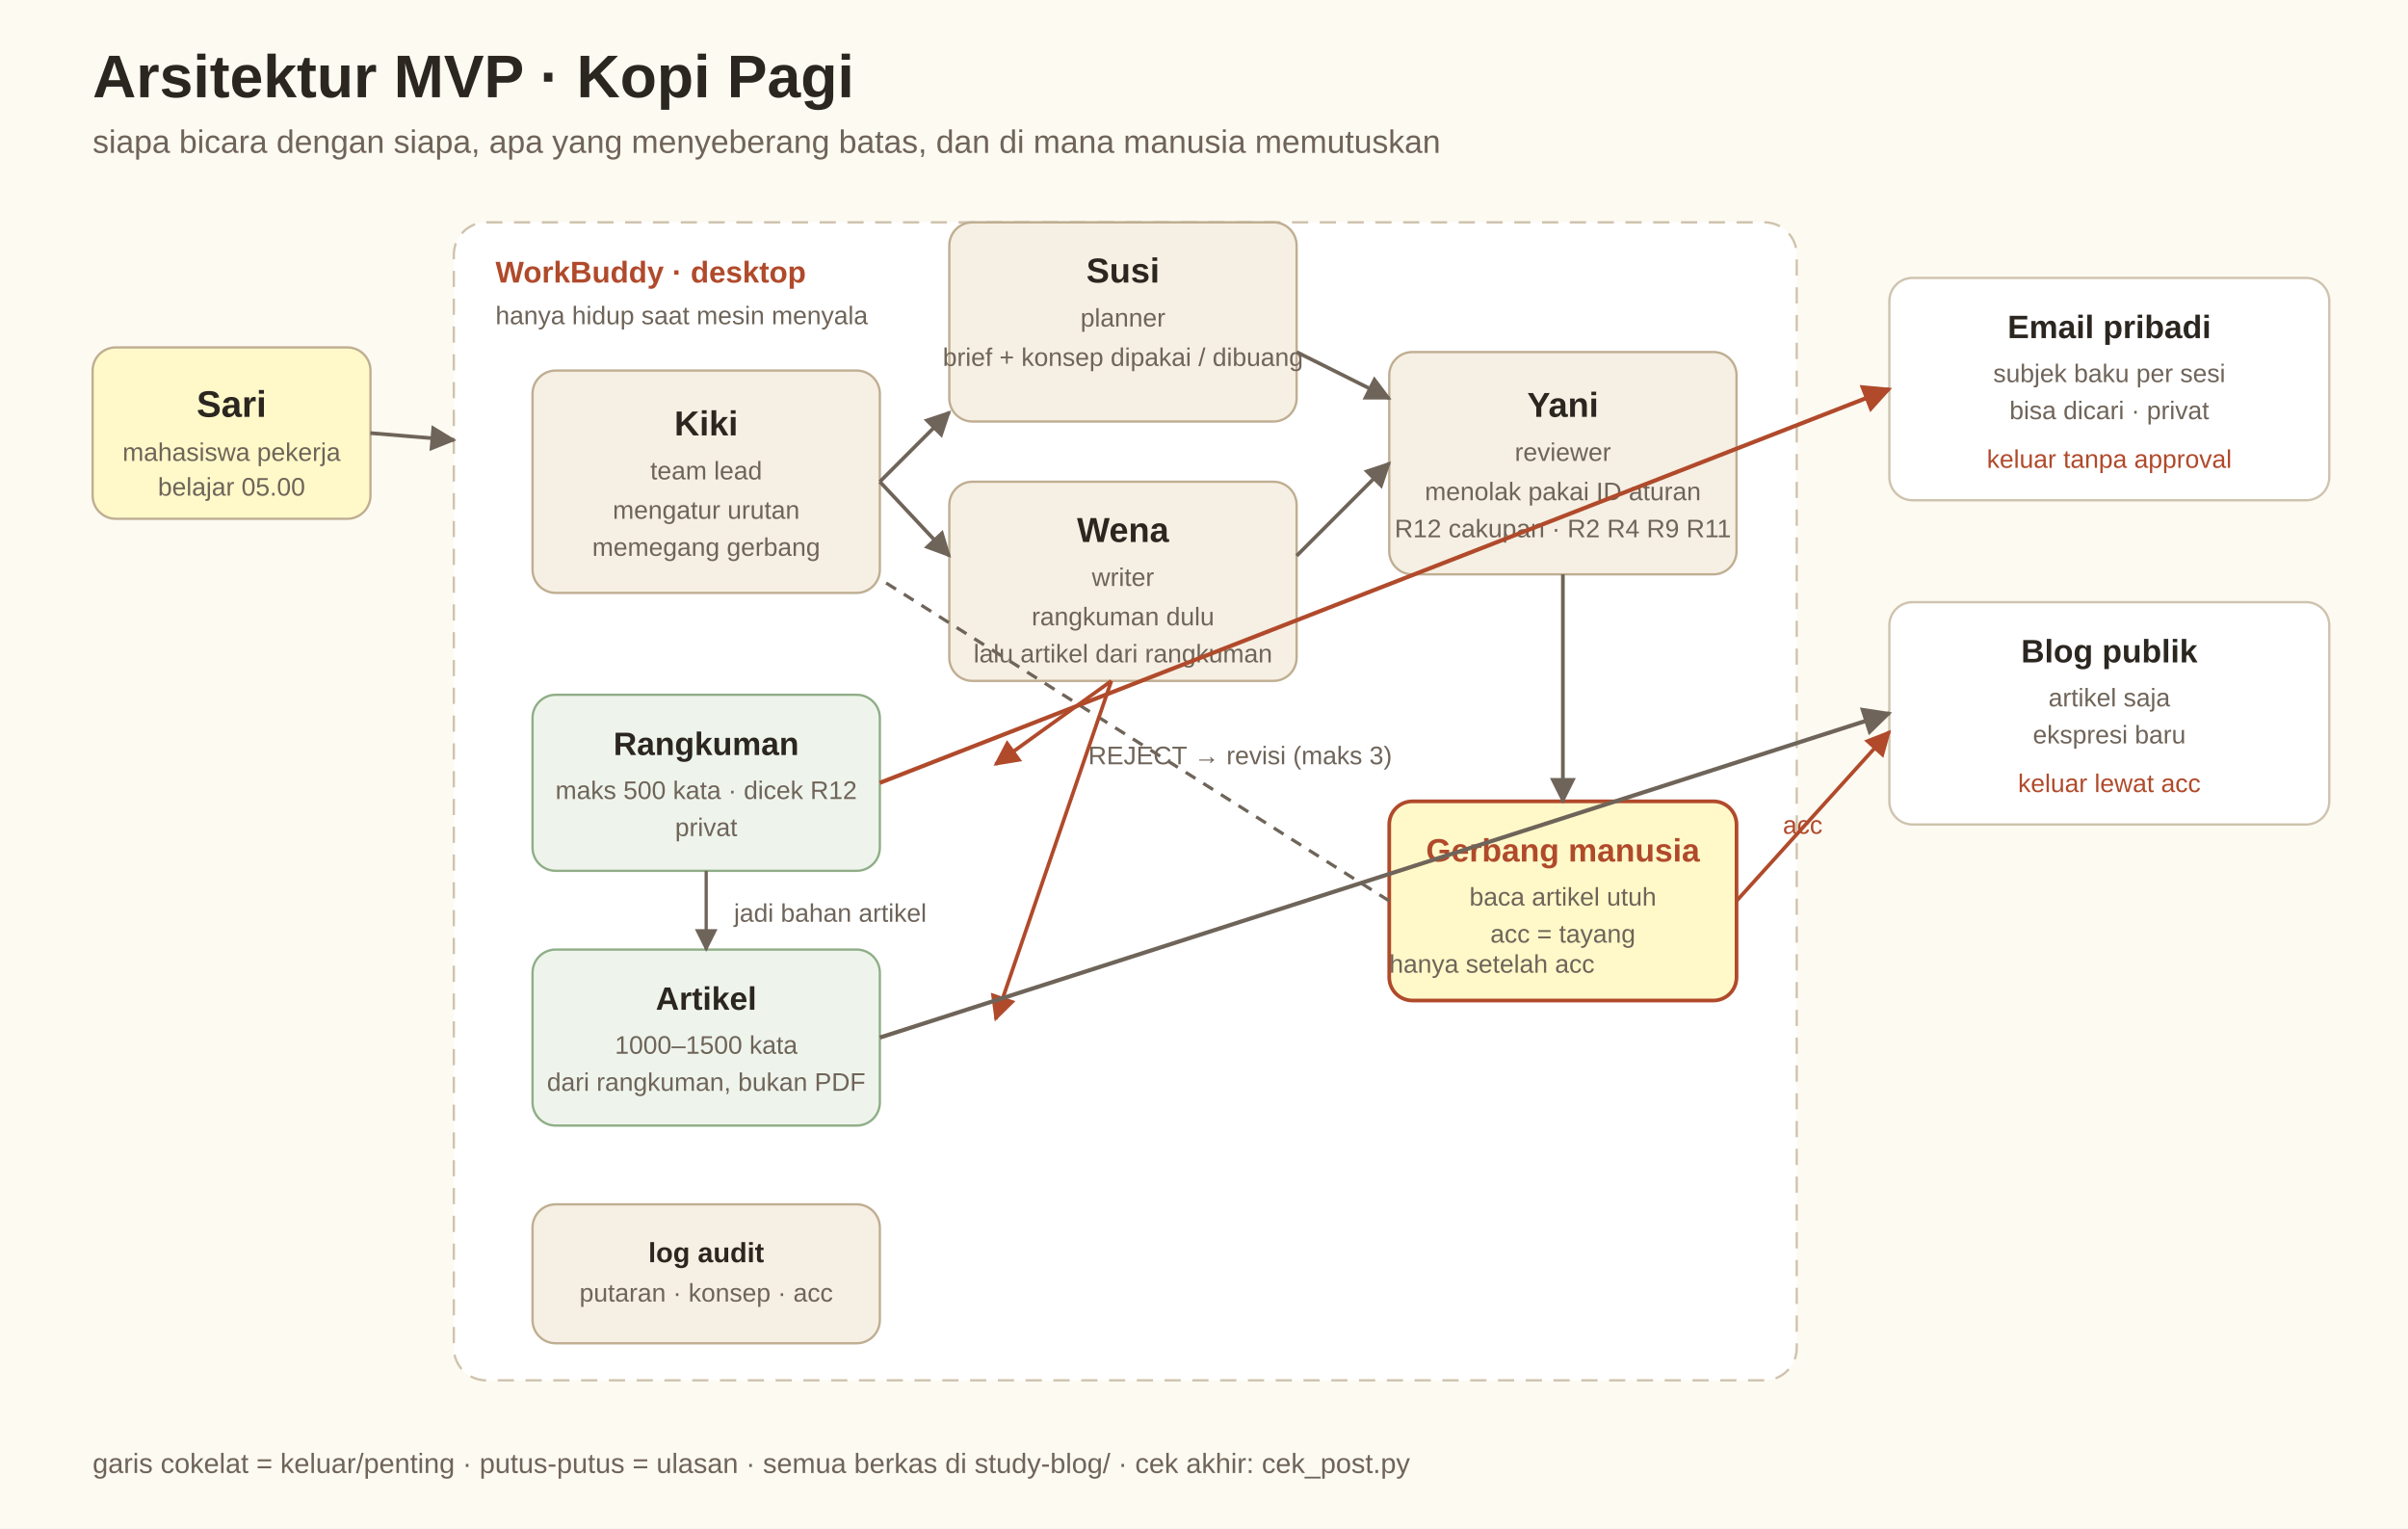
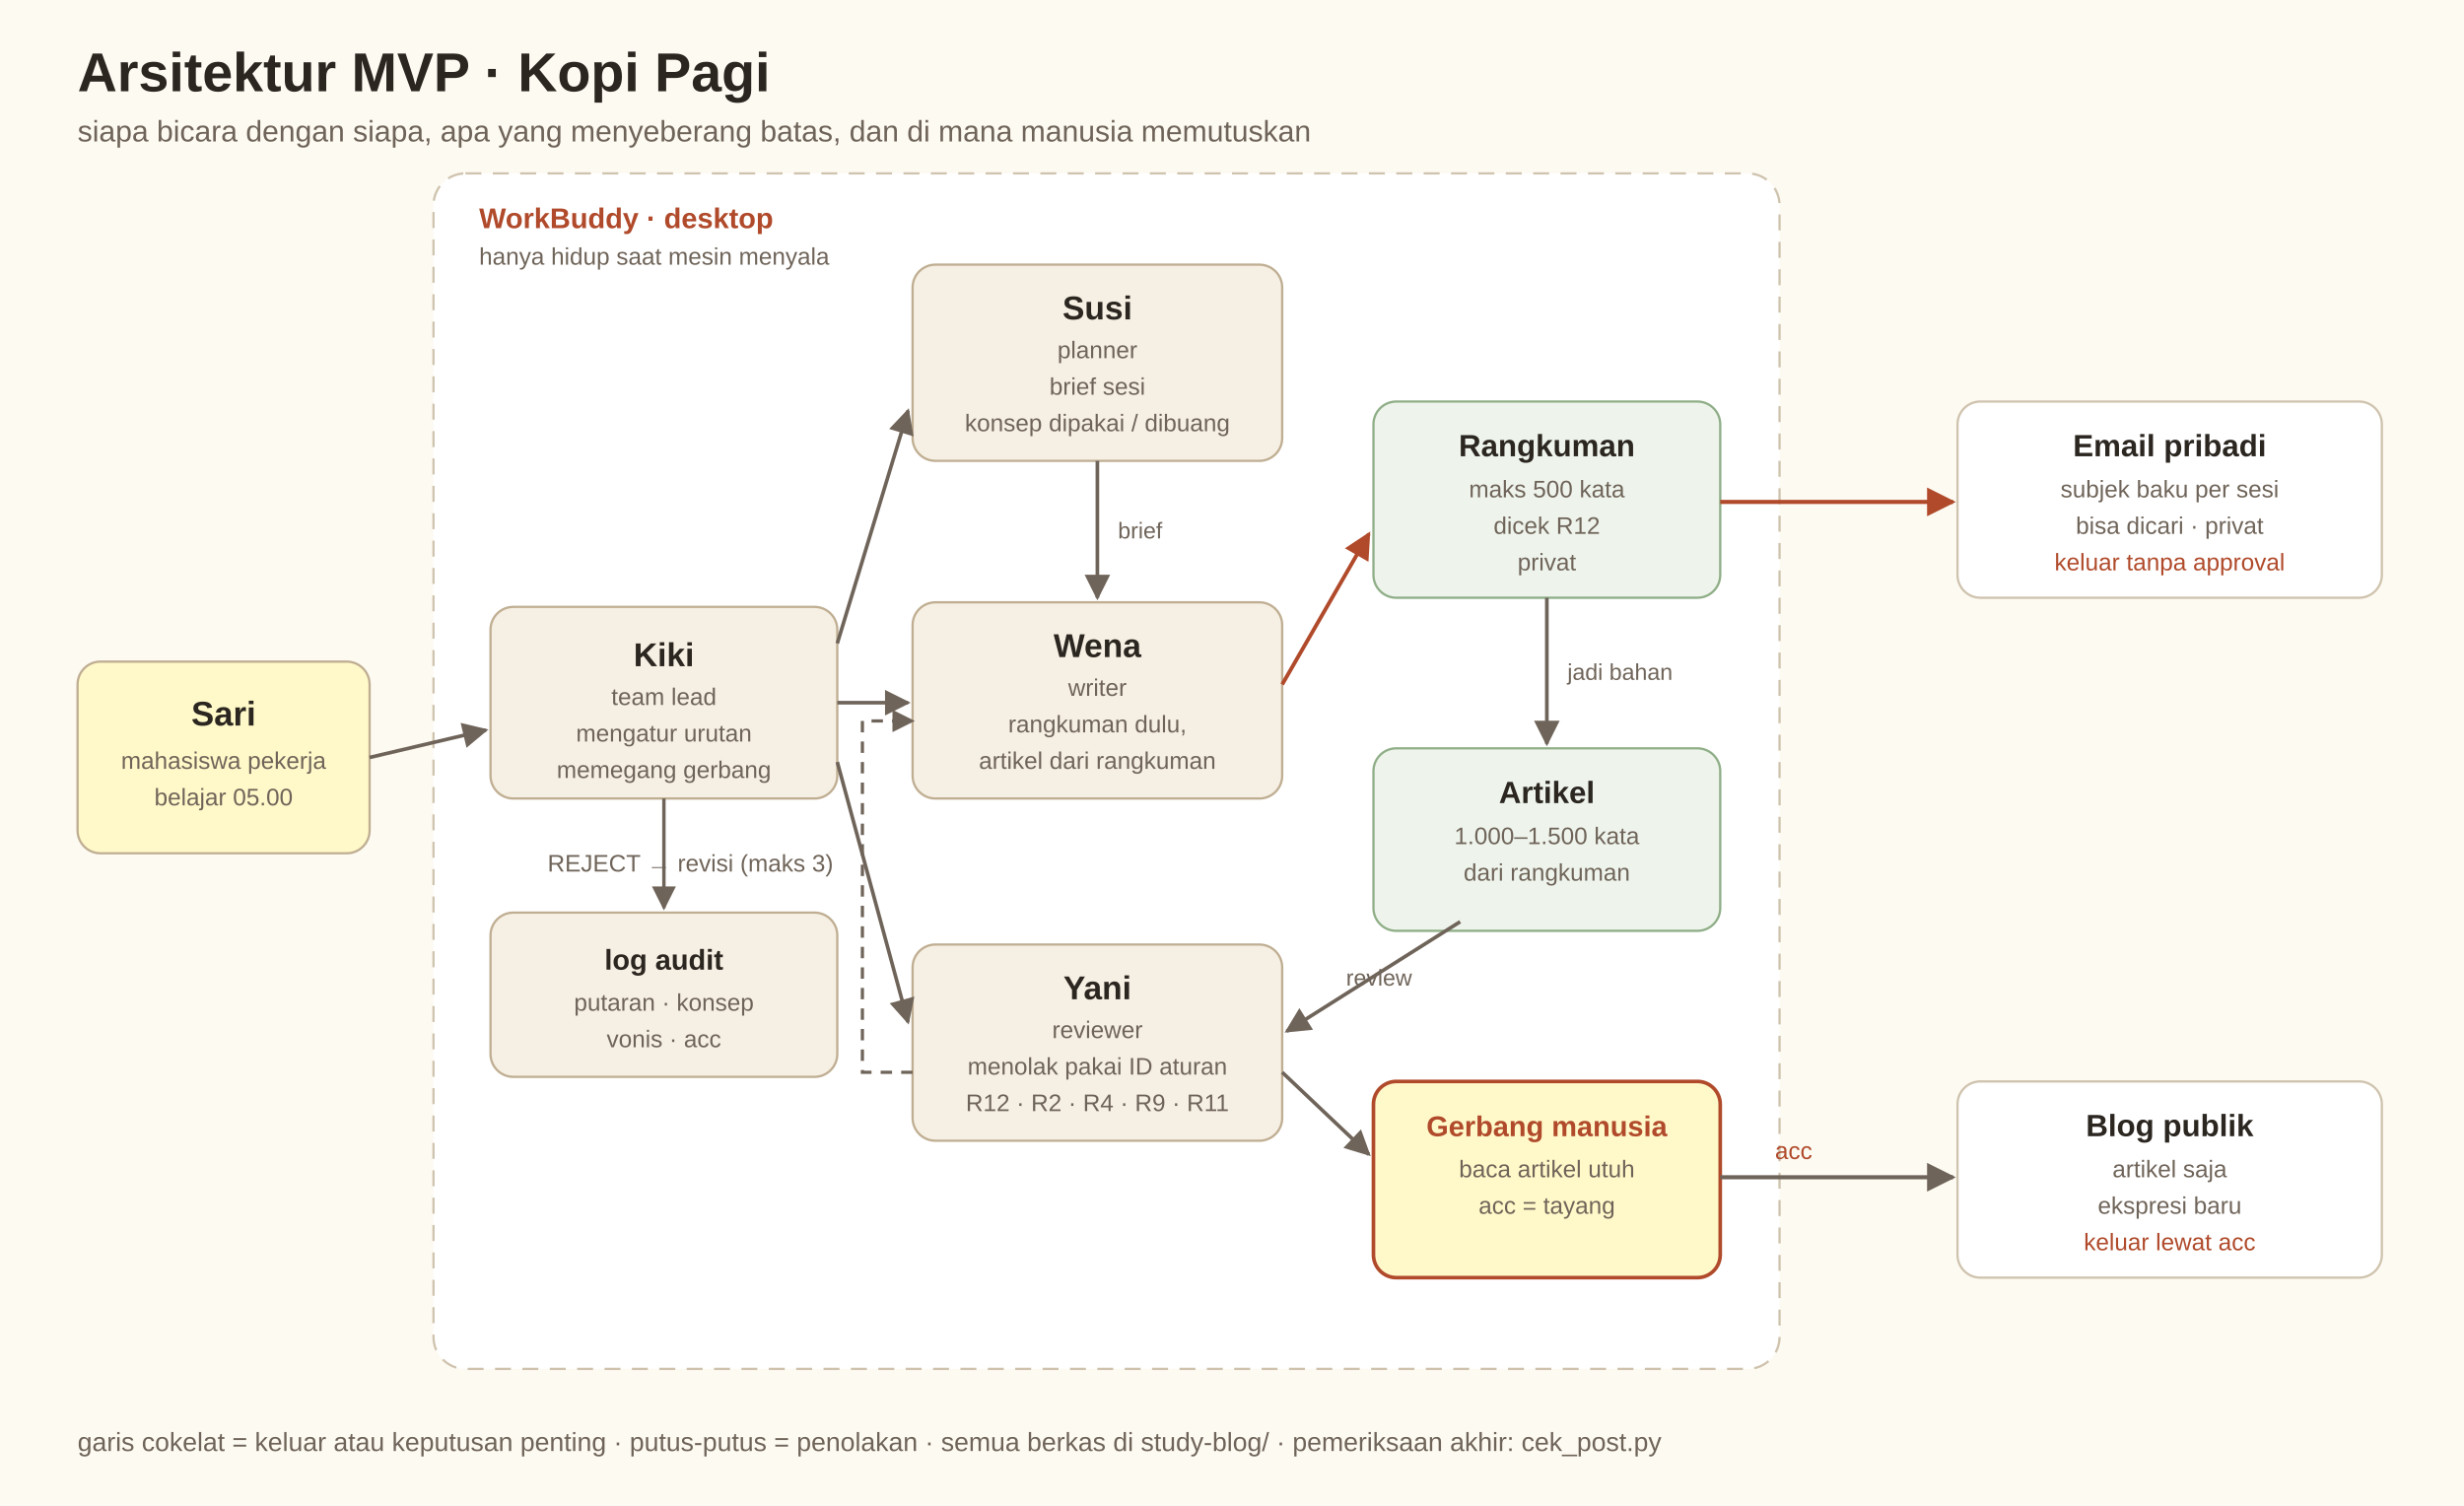
- <svg xmlns="http://www.w3.org/2000/svg" width="1040" height="660" viewBox="0 0 1040 660" font-family="Nunito, Segoe UI, Arial, sans-serif">
+ <svg xmlns="http://www.w3.org/2000/svg" width="1080" height="660" viewBox="0 0 1080 660" font-family="Nunito, Segoe UI, Arial, sans-serif">
  <defs>
    <marker id="a" viewBox="0 0 10 10" refX="9" refY="5" markerWidth="7" markerHeight="7" orient="auto-start-reverse">
      <path d="M0,0 L10,5 L0,10 z" fill="#6f6459" />
    </marker>
    <marker id="ap" viewBox="0 0 10 10" refX="9" refY="5" markerWidth="7" markerHeight="7" orient="auto-start-reverse">
      <path d="M0,0 L10,5 L0,10 z" fill="#b04a2b" />
    </marker>
  </defs>
-   <rect width="1040" height="660" fill="#fdfaf2" />
-   <text x="40" y="42" font-size="26" font-weight="700" fill="#2b2620">Arsitektur MVP · Kopi Pagi</text>
-   <text x="40" y="66" font-size="14" fill="#6f6459">siapa bicara dengan siapa, apa yang menyeberang batas, dan di mana manusia memutuskan</text>
-   <rect x="40" y="150" width="120" height="74" rx="10" fill="#fff9c9" stroke="#bfae92" />
-   <text x="100" y="180" font-size="16" font-weight="700" text-anchor="middle" fill="#2b2620">Sari</text>
-   <text x="100" y="199" font-size="11" text-anchor="middle" fill="#6f6459">mahasiswa pekerja</text>
-   <text x="100" y="214" font-size="11" text-anchor="middle" fill="#6f6459">belajar 05.00</text>
-   <rect x="196" y="96" width="580" height="500" rx="14" fill="#ffffff" stroke="#cfc3ae" stroke-dasharray="7 5" />
-   <text x="214" y="122" font-size="13" font-weight="700" fill="#b04a2b">WorkBuddy · desktop</text>
-   <text x="214" y="140" font-size="11" fill="#6f6459">hanya hidup saat mesin menyala</text>
-   <rect x="230" y="160" width="150" height="96" rx="10" fill="#f6efe3" stroke="#bfae92" />
-   <text x="305" y="188" font-size="15" font-weight="700" text-anchor="middle" fill="#2b2620">Kiki</text>
-   <text x="305" y="207" font-size="11" text-anchor="middle" fill="#6f6459">team lead</text>
-   <text x="305" y="224" font-size="11" text-anchor="middle" fill="#6f6459">mengatur urutan</text>
-   <text x="305" y="240" font-size="11" text-anchor="middle" fill="#6f6459">memegang gerbang</text>
-   <rect x="410" y="96" width="150" height="86" rx="10" fill="#f6efe3" stroke="#bfae92" />
-   <text x="485" y="122" font-size="15" font-weight="700" text-anchor="middle" fill="#2b2620">Susi</text>
-   <text x="485" y="141" font-size="11" text-anchor="middle" fill="#6f6459">planner</text>
-   <text x="485" y="158" font-size="11" text-anchor="middle" fill="#6f6459">brief + konsep dipakai / dibuang</text>
-   <rect x="410" y="208" width="150" height="86" rx="10" fill="#f6efe3" stroke="#bfae92" />
-   <text x="485" y="234" font-size="15" font-weight="700" text-anchor="middle" fill="#2b2620">Wena</text>
-   <text x="485" y="253" font-size="11" text-anchor="middle" fill="#6f6459">writer</text>
-   <text x="485" y="270" font-size="11" text-anchor="middle" fill="#6f6459">rangkuman dulu</text>
-   <text x="485" y="286" font-size="11" text-anchor="middle" fill="#6f6459">lalu artikel dari rangkuman</text>
-   <rect x="600" y="152" width="150" height="96" rx="10" fill="#f6efe3" stroke="#bfae92" />
-   <text x="675" y="180" font-size="15" font-weight="700" text-anchor="middle" fill="#2b2620">Yani</text>
-   <text x="675" y="199" font-size="11" text-anchor="middle" fill="#6f6459">reviewer</text>
-   <text x="675" y="216" font-size="11" text-anchor="middle" fill="#6f6459">menolak pakai ID aturan</text>
-   <text x="675" y="232" font-size="11" text-anchor="middle" fill="#6f6459">R12 cakupan · R2 R4 R9 R11</text>
-   <rect x="600" y="346" width="150" height="86" rx="10" fill="#fff9c9" stroke="#b04a2b" stroke-width="1.6" />
-   <text x="675" y="372" font-size="14" font-weight="700" text-anchor="middle" fill="#b04a2b">Gerbang manusia</text>
-   <text x="675" y="391" font-size="11" text-anchor="middle" fill="#6f6459">baca artikel utuh</text>
-   <text x="675" y="407" font-size="11" text-anchor="middle" fill="#6f6459">acc = tayang</text>
-   <path d="M380 208 L410 178" stroke="#6f6459" stroke-width="1.6" fill="none" marker-end="url(#a)" />
-   <path d="M380 208 L410 240" stroke="#6f6459" stroke-width="1.6" fill="none" marker-end="url(#a)" />
-   <path d="M560 152 L600 172" stroke="#6f6459" stroke-width="1.6" fill="none" marker-end="url(#a)" />
-   <path d="M560 240 L600 200" stroke="#6f6459" stroke-width="1.6" fill="none" marker-end="url(#a)" />
-   <path d="M675 248 L675 346" stroke="#6f6459" stroke-width="1.6" fill="none" marker-end="url(#a)" />
-   <path d="M600 389 L380 250" stroke="#6f6459" stroke-width="1.4" fill="none" stroke-dasharray="5 4" />
-   <text x="470" y="330" font-size="11" fill="#6f6459">REJECT → revisi (maks 3)</text>
-   <rect x="230" y="300" width="150" height="76" rx="10" fill="#eef4ec" stroke="#8fae87" />
-   <text x="305" y="326" font-size="14" font-weight="700" text-anchor="middle" fill="#2b2620">Rangkuman</text>
-   <text x="305" y="345" font-size="11" text-anchor="middle" fill="#6f6459">maks 500 kata · dicek R12</text>
-   <text x="305" y="361" font-size="11" text-anchor="middle" fill="#6f6459">privat</text>
-   <rect x="230" y="410" width="150" height="76" rx="10" fill="#eef4ec" stroke="#8fae87" />
-   <text x="305" y="436" font-size="14" font-weight="700" text-anchor="middle" fill="#2b2620">Artikel</text>
-   <text x="305" y="455" font-size="11" text-anchor="middle" fill="#6f6459">1000–1500 kata</text>
-   <text x="305" y="471" font-size="11" text-anchor="middle" fill="#6f6459">dari rangkuman, bukan PDF</text>
-   <rect x="230" y="520" width="150" height="60" rx="10" fill="#f6efe3" stroke="#bfae92" />
-   <text x="305" y="545" font-size="12" font-weight="700" text-anchor="middle" fill="#2b2620">log audit</text>
-   <text x="305" y="562" font-size="11" text-anchor="middle" fill="#6f6459">putaran · konsep · acc</text>
-   <path d="M480 294 L430 330" stroke="#b04a2b" stroke-width="1.6" fill="none" marker-end="url(#ap)" />
-   <path d="M480 294 L430 440" stroke="#b04a2b" stroke-width="1.6" fill="none" marker-end="url(#ap)" />
-   <path d="M305 376 L305 410" stroke="#6f6459" stroke-width="1.4" fill="none" marker-end="url(#a)" />
-   <text x="317" y="398" font-size="11" fill="#6f6459">jadi bahan artikel</text>
-   <rect x="816" y="120" width="190" height="96" rx="10" fill="#fff" stroke="#cfc3ae" />
-   <text x="911" y="146" font-size="14" font-weight="700" text-anchor="middle" fill="#2b2620">Email pribadi</text>
-   <text x="911" y="165" font-size="11" text-anchor="middle" fill="#6f6459">subjek baku per sesi</text>
-   <text x="911" y="181" font-size="11" text-anchor="middle" fill="#6f6459">bisa dicari · privat</text>
-   <text x="911" y="202" font-size="11" text-anchor="middle" fill="#b04a2b">keluar tanpa approval</text>
-   <rect x="816" y="260" width="190" height="96" rx="10" fill="#fff" stroke="#cfc3ae" />
-   <text x="911" y="286" font-size="14" font-weight="700" text-anchor="middle" fill="#2b2620">Blog publik</text>
-   <text x="911" y="305" font-size="11" text-anchor="middle" fill="#6f6459">artikel saja</text>
-   <text x="911" y="321" font-size="11" text-anchor="middle" fill="#6f6459">ekspresi baru</text>
-   <text x="911" y="342" font-size="11" text-anchor="middle" fill="#b04a2b">keluar lewat acc</text>
-   <path d="M380 338 L816 168" stroke="#b04a2b" stroke-width="1.8" fill="none" marker-end="url(#ap)" />
-   <path d="M380 448 L816 308" stroke="#6f6459" stroke-width="1.8" fill="none" marker-end="url(#a)" />
-   <text x="600" y="420" font-size="11" fill="#6f6459">hanya setelah acc</text>
-   <path d="M160 187 L196 190" stroke="#6f6459" stroke-width="1.6" fill="none" marker-end="url(#a)" />
-   <path d="M750 389 L816 316" stroke="#b04a2b" stroke-width="1.6" fill="none" marker-end="url(#ap)" />
-   <text x="770" y="360" font-size="11" fill="#b04a2b">acc</text>
-   <text x="40" y="636" font-size="12" fill="#6f6459">garis cokelat = keluar/penting · putus-putus = ulasan · semua berkas di study-blog/ · cek akhir: cek_post.py</text>
+   <rect width="1080" height="660" fill="#fdfaf2" />
+   <text x="34" y="40" font-size="24" font-weight="700" fill="#2b2620">Arsitektur MVP · Kopi Pagi</text>
+   <text x="34" y="62" font-size="13" fill="#6f6459">siapa bicara dengan siapa, apa yang menyeberang batas, dan di mana manusia memutuskan</text>
+   <rect x="34" y="290" width="128" height="84" rx="10" fill="#fff9c9" stroke="#bfae92" />
+   <text x="98" y="318" font-size="15" font-weight="700" text-anchor="middle" fill="#2b2620">Sari</text>
+   <text x="98" y="337" font-size="10.5" text-anchor="middle" fill="#6f6459">mahasiswa pekerja</text>
+   <text x="98" y="353" font-size="10.5" text-anchor="middle" fill="#6f6459">belajar 05.00</text>
+   <rect x="190" y="76" width="590" height="524" rx="14" fill="#ffffff" stroke="#cfc3ae" stroke-dasharray="7 5" />
+   <text x="210" y="100" font-size="12.5" font-weight="700" fill="#b04a2b">WorkBuddy · desktop</text>
+   <text x="210" y="116" font-size="10.5" fill="#6f6459">hanya hidup saat mesin menyala</text>
+   <rect x="215" y="266" width="152" height="84" rx="10" fill="#f6efe3" stroke="#bfae92" />
+   <text x="291" y="292" font-size="14.5" font-weight="700" text-anchor="middle" fill="#2b2620">Kiki</text>
+   <text x="291" y="309" font-size="10.5" text-anchor="middle" fill="#6f6459">team lead</text>
+   <text x="291" y="325" font-size="10.5" text-anchor="middle" fill="#6f6459">mengatur urutan</text>
+   <text x="291" y="341" font-size="10.5" text-anchor="middle" fill="#6f6459">memegang gerbang</text>
+   <rect x="215" y="400" width="152" height="72" rx="10" fill="#f6efe3" stroke="#bfae92" />
+   <text x="291" y="425" font-size="12.5" font-weight="700" text-anchor="middle" fill="#2b2620">log audit</text>
+   <text x="291" y="443" font-size="10.5" text-anchor="middle" fill="#6f6459">putaran · konsep</text>
+   <text x="291" y="459" font-size="10.5" text-anchor="middle" fill="#6f6459">vonis · acc</text>
+   <rect x="400" y="116" width="162" height="86" rx="10" fill="#f6efe3" stroke="#bfae92" />
+   <text x="481" y="140" font-size="14.5" font-weight="700" text-anchor="middle" fill="#2b2620">Susi</text>
+   <text x="481" y="157" font-size="10.5" text-anchor="middle" fill="#6f6459">planner</text>
+   <text x="481" y="173" font-size="10.5" text-anchor="middle" fill="#6f6459">brief sesi</text>
+   <text x="481" y="189" font-size="10.5" text-anchor="middle" fill="#6f6459">konsep dipakai / dibuang</text>
+   <rect x="400" y="264" width="162" height="86" rx="10" fill="#f6efe3" stroke="#bfae92" />
+   <text x="481" y="288" font-size="14.5" font-weight="700" text-anchor="middle" fill="#2b2620">Wena</text>
+   <text x="481" y="305" font-size="10.5" text-anchor="middle" fill="#6f6459">writer</text>
+   <text x="481" y="321" font-size="10.5" text-anchor="middle" fill="#6f6459">rangkuman dulu,</text>
+   <text x="481" y="337" font-size="10.5" text-anchor="middle" fill="#6f6459">artikel dari rangkuman</text>
+   <rect x="400" y="414" width="162" height="86" rx="10" fill="#f6efe3" stroke="#bfae92" />
+   <text x="481" y="438" font-size="14.5" font-weight="700" text-anchor="middle" fill="#2b2620">Yani</text>
+   <text x="481" y="455" font-size="10.5" text-anchor="middle" fill="#6f6459">reviewer</text>
+   <text x="481" y="471" font-size="10.5" text-anchor="middle" fill="#6f6459">menolak pakai ID aturan</text>
+   <text x="481" y="487" font-size="10.5" text-anchor="middle" fill="#6f6459">R12 · R2 · R4 · R9 · R11</text>
+   <rect x="602" y="176" width="152" height="86" rx="10" fill="#eef4ec" stroke="#8fae87" />
+   <text x="678" y="200" font-size="13.5" font-weight="700" text-anchor="middle" fill="#2b2620">Rangkuman</text>
+   <text x="678" y="218" font-size="10.5" text-anchor="middle" fill="#6f6459">maks 500 kata</text>
+   <text x="678" y="234" font-size="10.5" text-anchor="middle" fill="#6f6459">dicek R12</text>
+   <text x="678" y="250" font-size="10.5" text-anchor="middle" fill="#6f6459">privat</text>
+   <rect x="602" y="328" width="152" height="80" rx="10" fill="#eef4ec" stroke="#8fae87" />
+   <text x="678" y="352" font-size="13.5" font-weight="700" text-anchor="middle" fill="#2b2620">Artikel</text>
+   <text x="678" y="370" font-size="10.5" text-anchor="middle" fill="#6f6459">1.000–1.500 kata</text>
+   <text x="678" y="386" font-size="10.5" text-anchor="middle" fill="#6f6459">dari rangkuman</text>
+   <rect x="602" y="474" width="152" height="86" rx="10" fill="#fff9c9" stroke="#b04a2b" stroke-width="1.6" />
+   <text x="678" y="498" font-size="12.5" font-weight="700" text-anchor="middle" fill="#b04a2b">Gerbang manusia</text>
+   <text x="678" y="516" font-size="10.5" text-anchor="middle" fill="#6f6459">baca artikel utuh</text>
+   <text x="678" y="532" font-size="10.5" text-anchor="middle" fill="#6f6459">acc = tayang</text>
+   <rect x="858" y="176" width="186" height="86" rx="10" fill="#ffffff" stroke="#cfc3ae" />
+   <text x="951" y="200" font-size="13.5" font-weight="700" text-anchor="middle" fill="#2b2620">Email pribadi</text>
+   <text x="951" y="218" font-size="10.5" text-anchor="middle" fill="#6f6459">subjek baku per sesi</text>
+   <text x="951" y="234" font-size="10.5" text-anchor="middle" fill="#6f6459">bisa dicari · privat</text>
+   <text x="951" y="250" font-size="10.5" text-anchor="middle" fill="#b04a2b">keluar tanpa approval</text>
+   <rect x="858" y="474" width="186" height="86" rx="10" fill="#ffffff" stroke="#cfc3ae" />
+   <text x="951" y="498" font-size="13.5" font-weight="700" text-anchor="middle" fill="#2b2620">Blog publik</text>
+   <text x="951" y="516" font-size="10.5" text-anchor="middle" fill="#6f6459">artikel saja</text>
+   <text x="951" y="532" font-size="10.5" text-anchor="middle" fill="#6f6459">ekspresi baru</text>
+   <text x="951" y="548" font-size="10.5" text-anchor="middle" fill="#b04a2b">keluar lewat acc</text>
+   <path d="M162 332 L213 320" stroke="#6f6459" stroke-width="1.6" fill="none" marker-end="url(#a)" />
+   <path d="M367 282 L398 180" stroke="#6f6459" stroke-width="1.6" fill="none" marker-end="url(#a)" />
+   <path d="M367 308 L398 308" stroke="#6f6459" stroke-width="1.6" fill="none" marker-end="url(#a)" />
+   <path d="M367 334 L398 448" stroke="#6f6459" stroke-width="1.6" fill="none" marker-end="url(#a)" />
+   <path d="M291 350 L291 398" stroke="#6f6459" stroke-width="1.5" fill="none" marker-end="url(#a)" />
+   <path d="M481 202 L481 262" stroke="#6f6459" stroke-width="1.6" fill="none" marker-end="url(#a)" />
+   <text x="490" y="236" font-size="10" fill="#6f6459">brief</text>
+   <path d="M562 300 L600 234" stroke="#b04a2b" stroke-width="1.7" fill="none" marker-end="url(#ap)" />
+   <path d="M678 262 L678 326" stroke="#6f6459" stroke-width="1.6" fill="none" marker-end="url(#a)" />
+   <text x="687" y="298" font-size="10" fill="#6f6459">jadi bahan</text>
+   <path d="M640 404 L564 452" stroke="#6f6459" stroke-width="1.6" fill="none" marker-end="url(#a)" />
+   <text x="590" y="432" font-size="10" fill="#6f6459">review</text>
+   <path d="M562 470 L600 506" stroke="#6f6459" stroke-width="1.6" fill="none" marker-end="url(#a)" />
+   <path d="M754 220 L856 220" stroke="#b04a2b" stroke-width="1.8" fill="none" marker-end="url(#ap)" />
+   <path d="M754 516 L856 516" stroke="#6f6459" stroke-width="1.8" fill="none" marker-end="url(#a)" />
+   <text x="778" y="508" font-size="10.5" fill="#b04a2b">acc</text>
+   <path d="M400 470 L378 470 L378 316 L400 316" stroke="#6f6459" stroke-width="1.4" fill="none" stroke-dasharray="5 4" marker-end="url(#a)" />
+   <text x="240" y="382" font-size="10.5" fill="#6f6459">REJECT → revisi (maks 3)</text>
+   <text x="34" y="636" font-size="11.5" fill="#6f6459">garis cokelat = keluar atau keputusan penting · putus-putus = penolakan · semua berkas di study-blog/ · pemeriksaan akhir: cek_post.py</text>
</svg>
